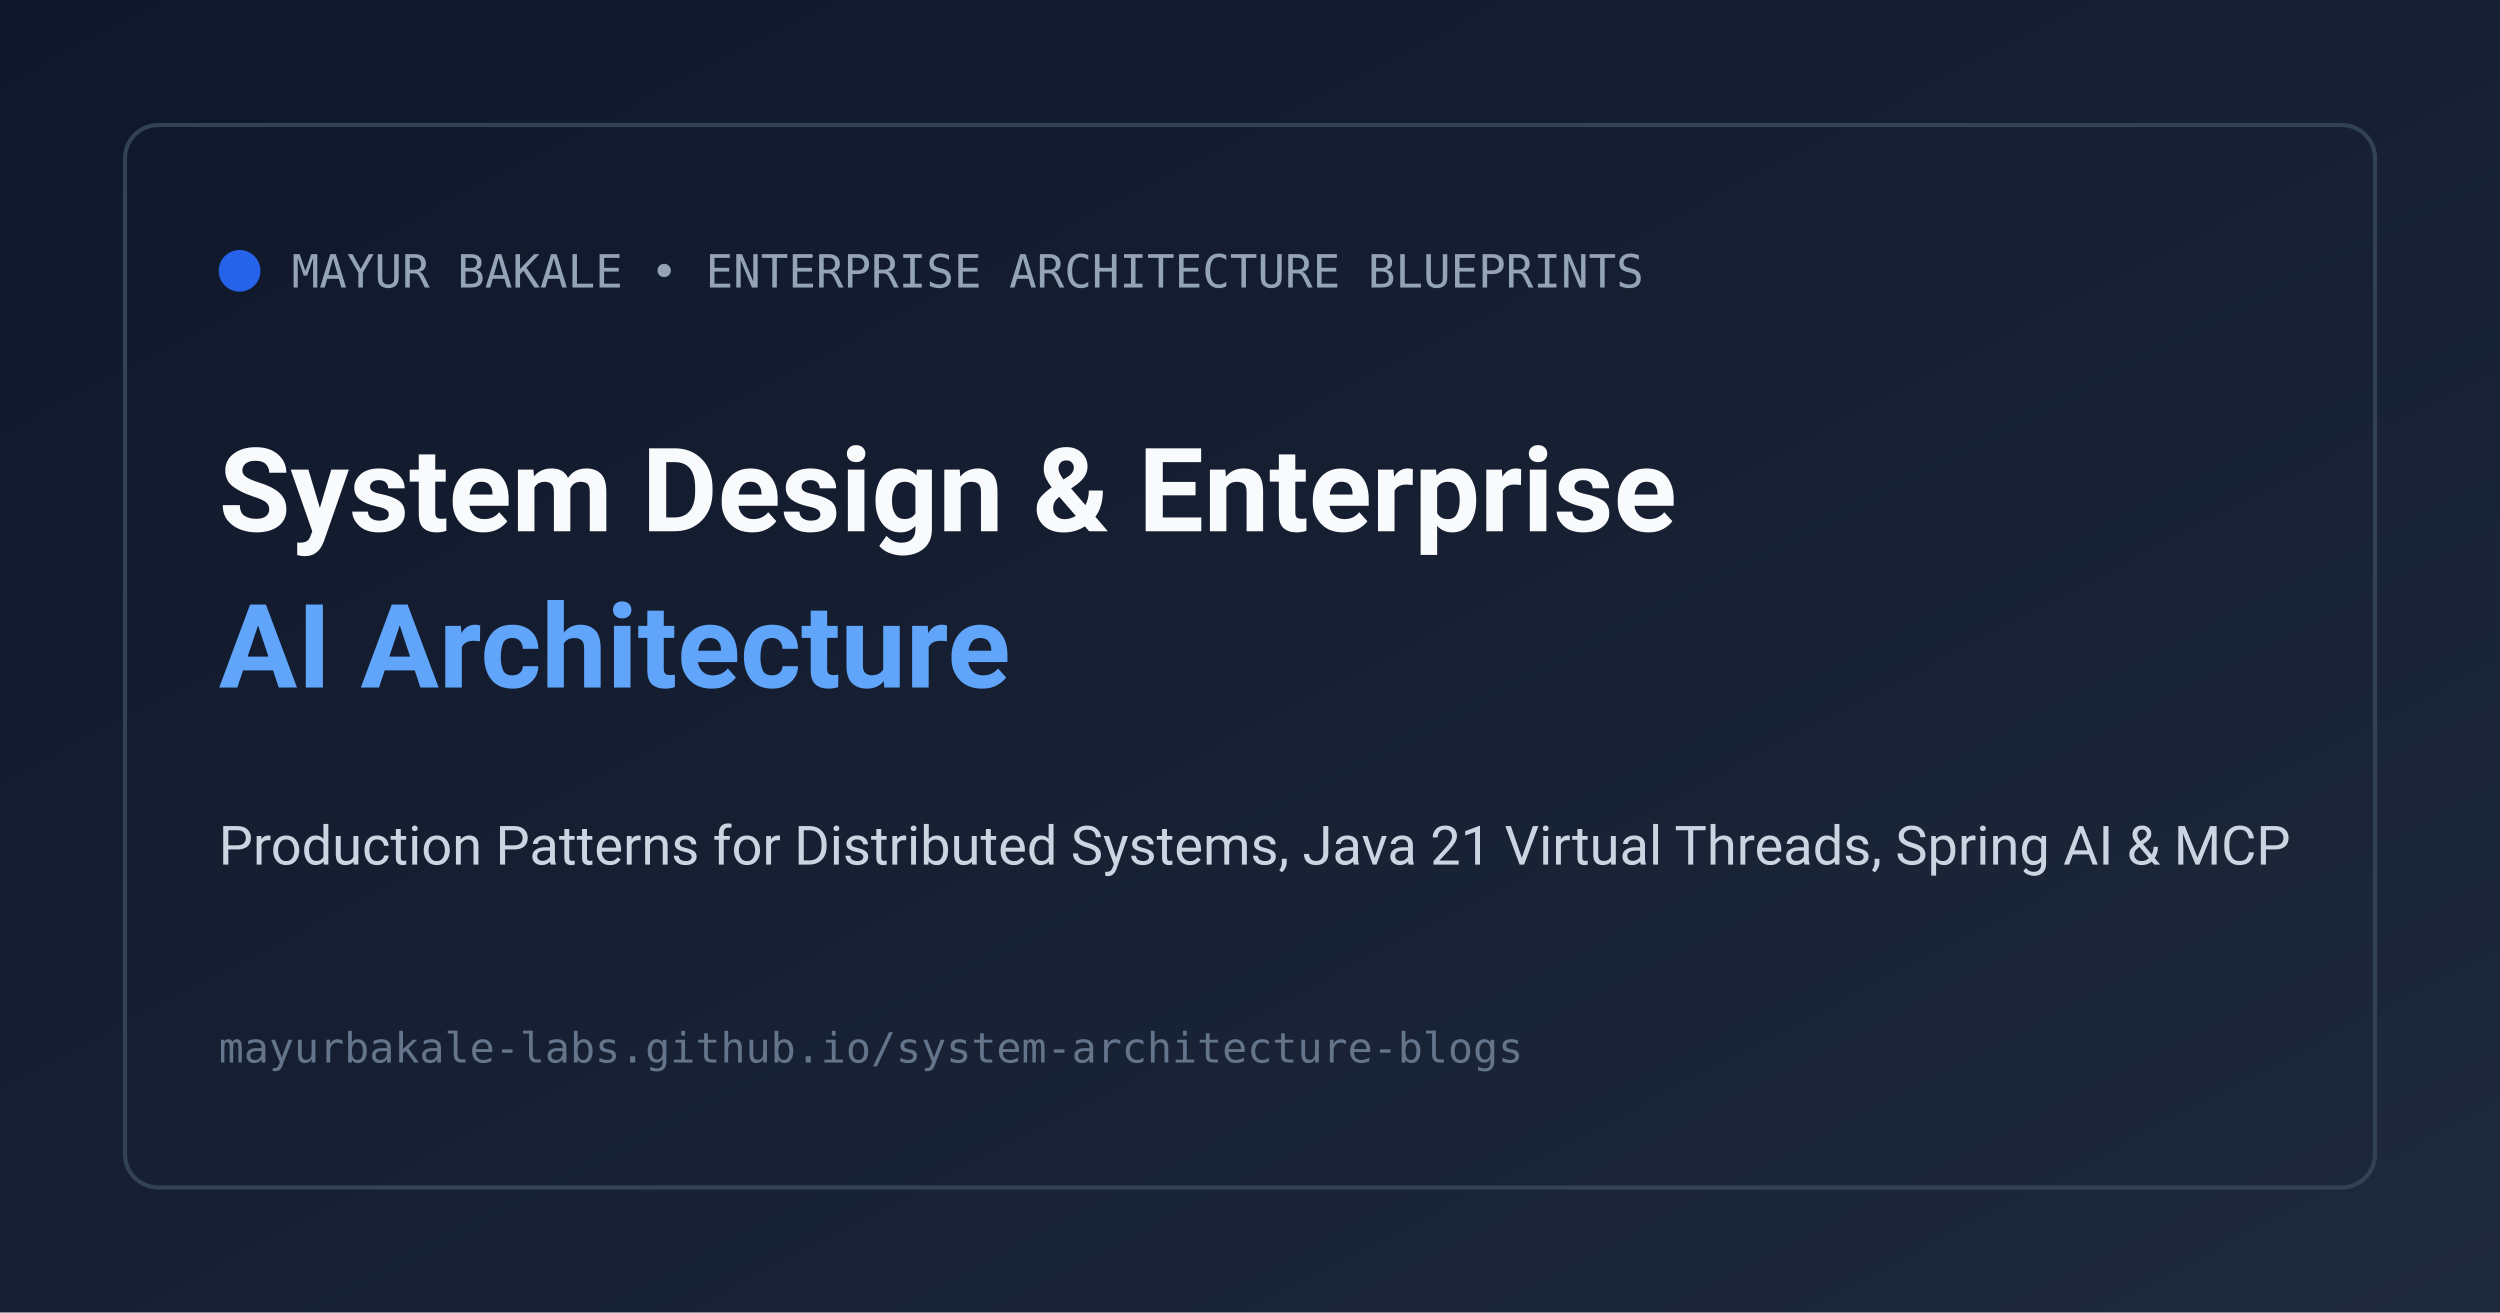
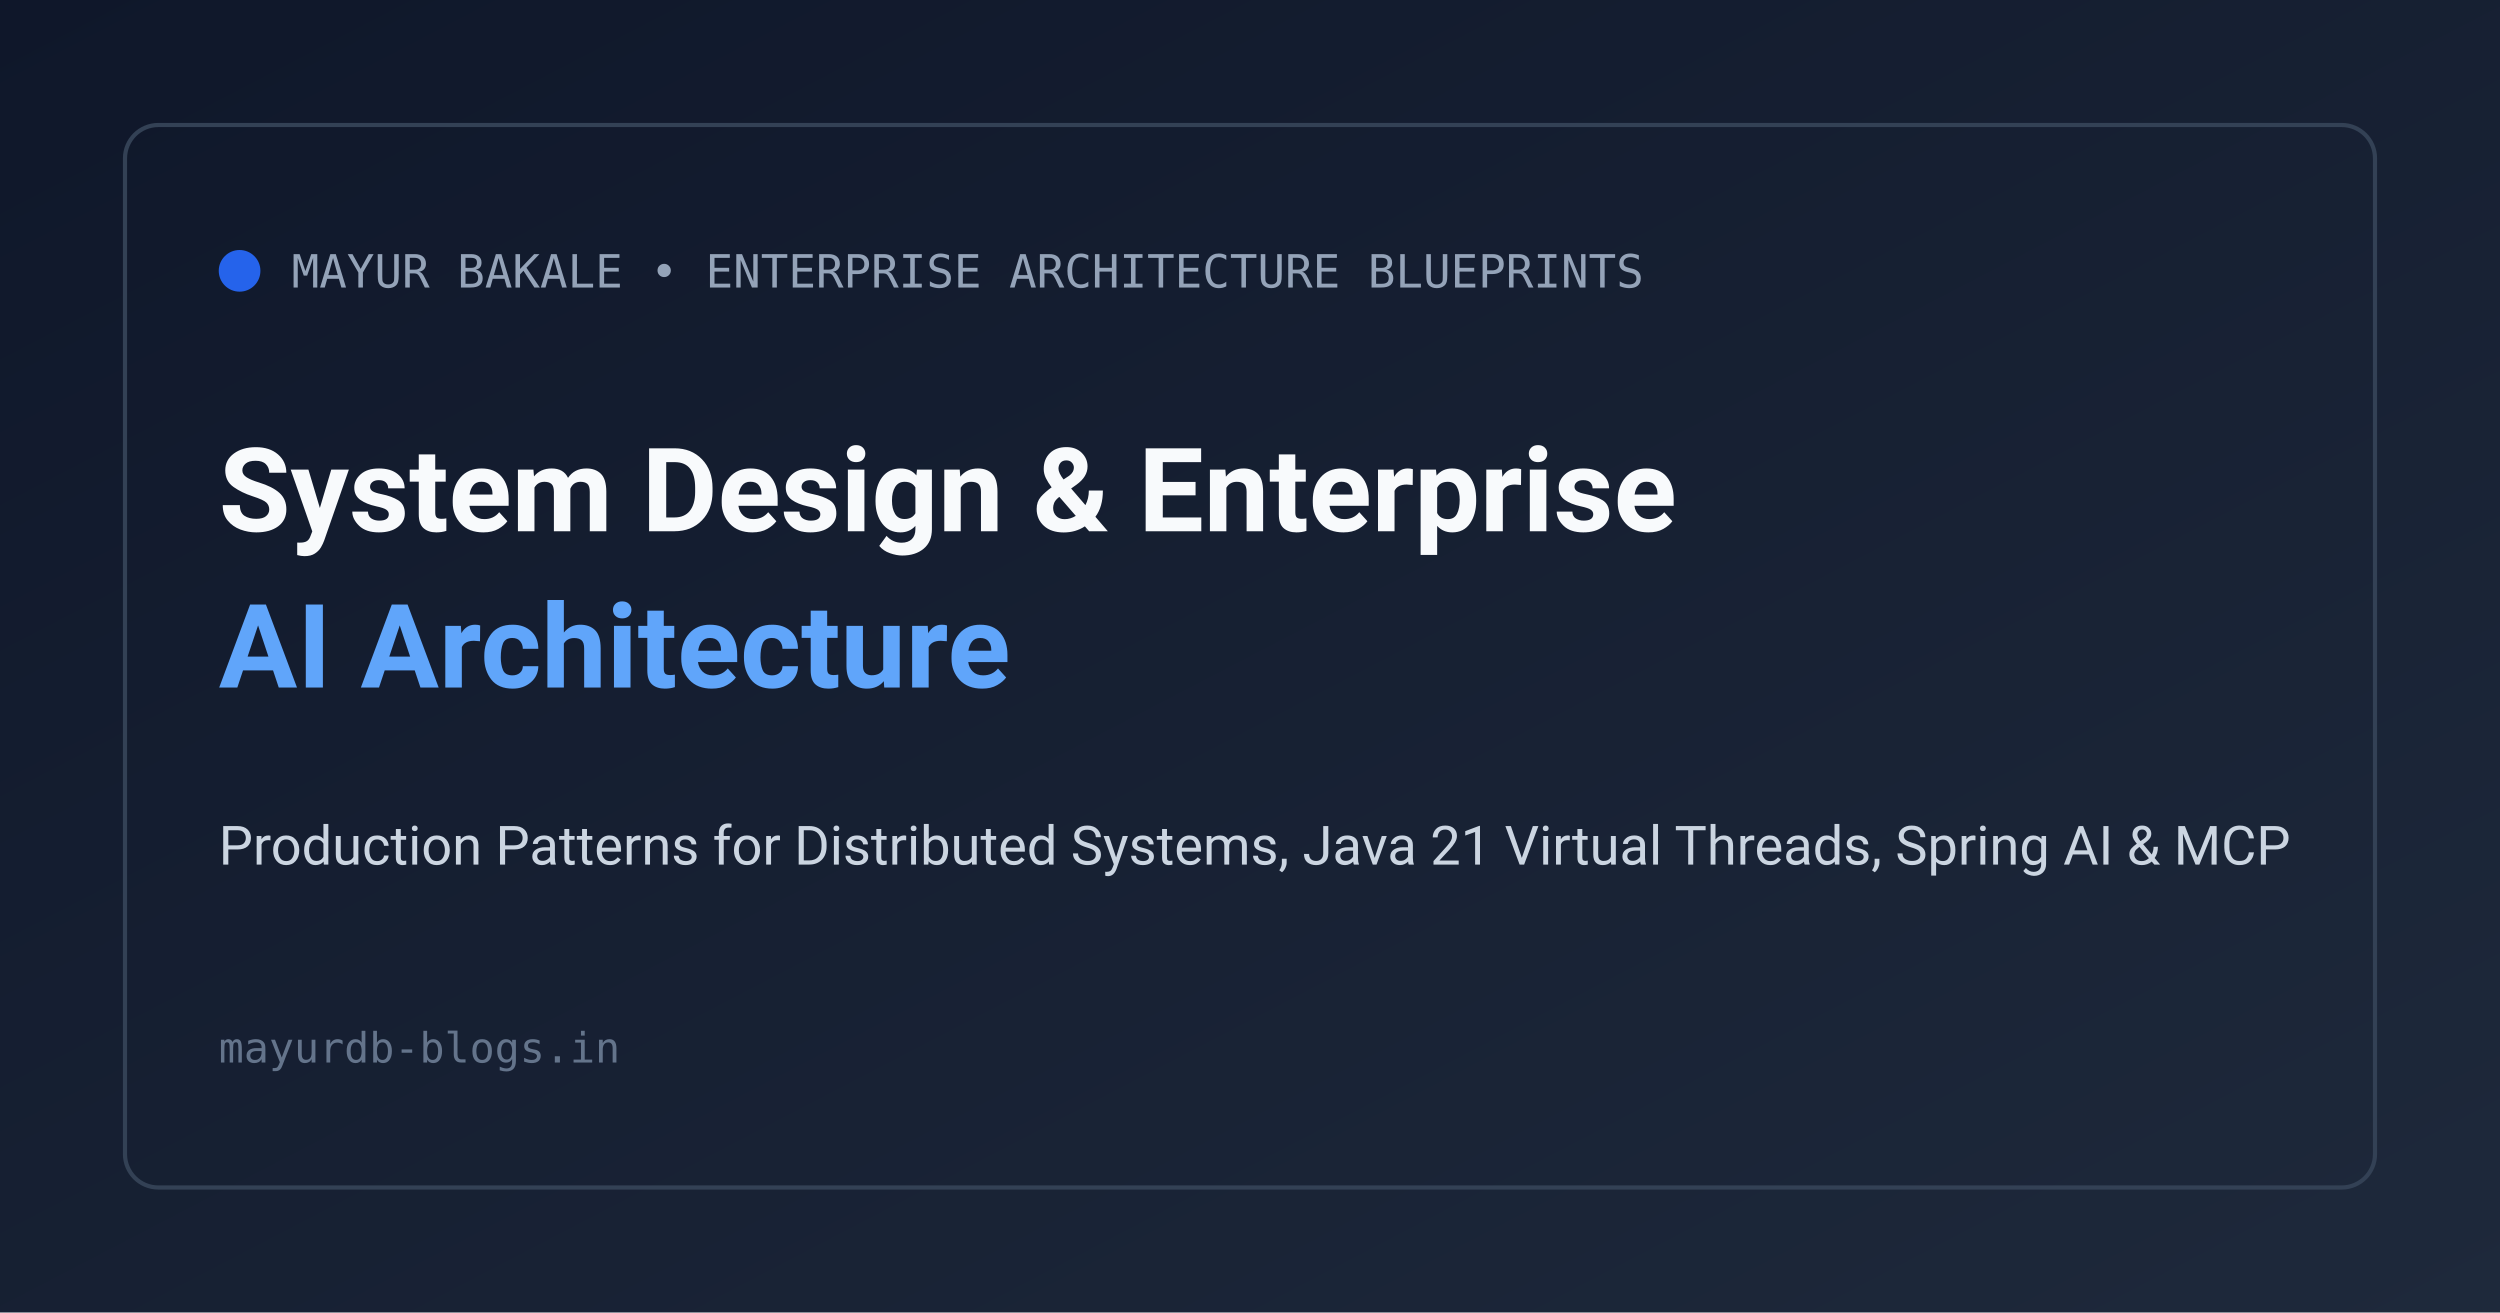
<svg xmlns="http://www.w3.org/2000/svg" width="1200" height="630" viewBox="0 0 1200 630">
  <defs>
    <linearGradient id="bg" x1="0%" y1="0%" x2="100%" y2="100%">
      <stop offset="0%" stop-color="#0f172a" />
      <stop offset="100%" stop-color="#1e293b" />
    </linearGradient>
  </defs>
  <rect width="1200" height="630" fill="url(#bg)" />
  <rect x="60" y="60" width="1080" height="510" rx="16" fill="none" stroke="#334155" stroke-width="2" />
  <circle cx="115" cy="130" r="10" fill="#2563eb" />
  <text x="140" y="138" font-family="ui-monospace, SFMono-Regular, Menlo, Consolas, monospace" font-size="22" fill="#94a3b8">
    MAYUR BAKALE • ENTERPRISE ARCHITECTURE BLUEPRINTS
  </text>
  <text x="105" y="255" font-family="system-ui, -apple-system, Segoe UI, Roboto, sans-serif" font-size="56" font-weight="700" fill="#f8fafc">
    System Design &amp; Enterprise
  </text>
  <text x="105" y="330" font-family="system-ui, -apple-system, Segoe UI, Roboto, sans-serif" font-size="56" font-weight="700" fill="#60a5fa">
    AI Architecture
  </text>
  <text x="105" y="415" font-family="system-ui, -apple-system, Segoe UI, Roboto, sans-serif" font-size="26" fill="#cbd5e1">
    Production Patterns for Distributed Systems, Java 21 Virtual Threads, Spring AI &amp; MCP
  </text>
  <text x="105" y="510" font-family="ui-monospace, SFMono-Regular, Menlo, Consolas, monospace" font-size="20" fill="#64748b">
-     mayurbakale-labs.github.io/system-architecture-blogs
+     mayurdb-blogs.in
  </text>
</svg>
